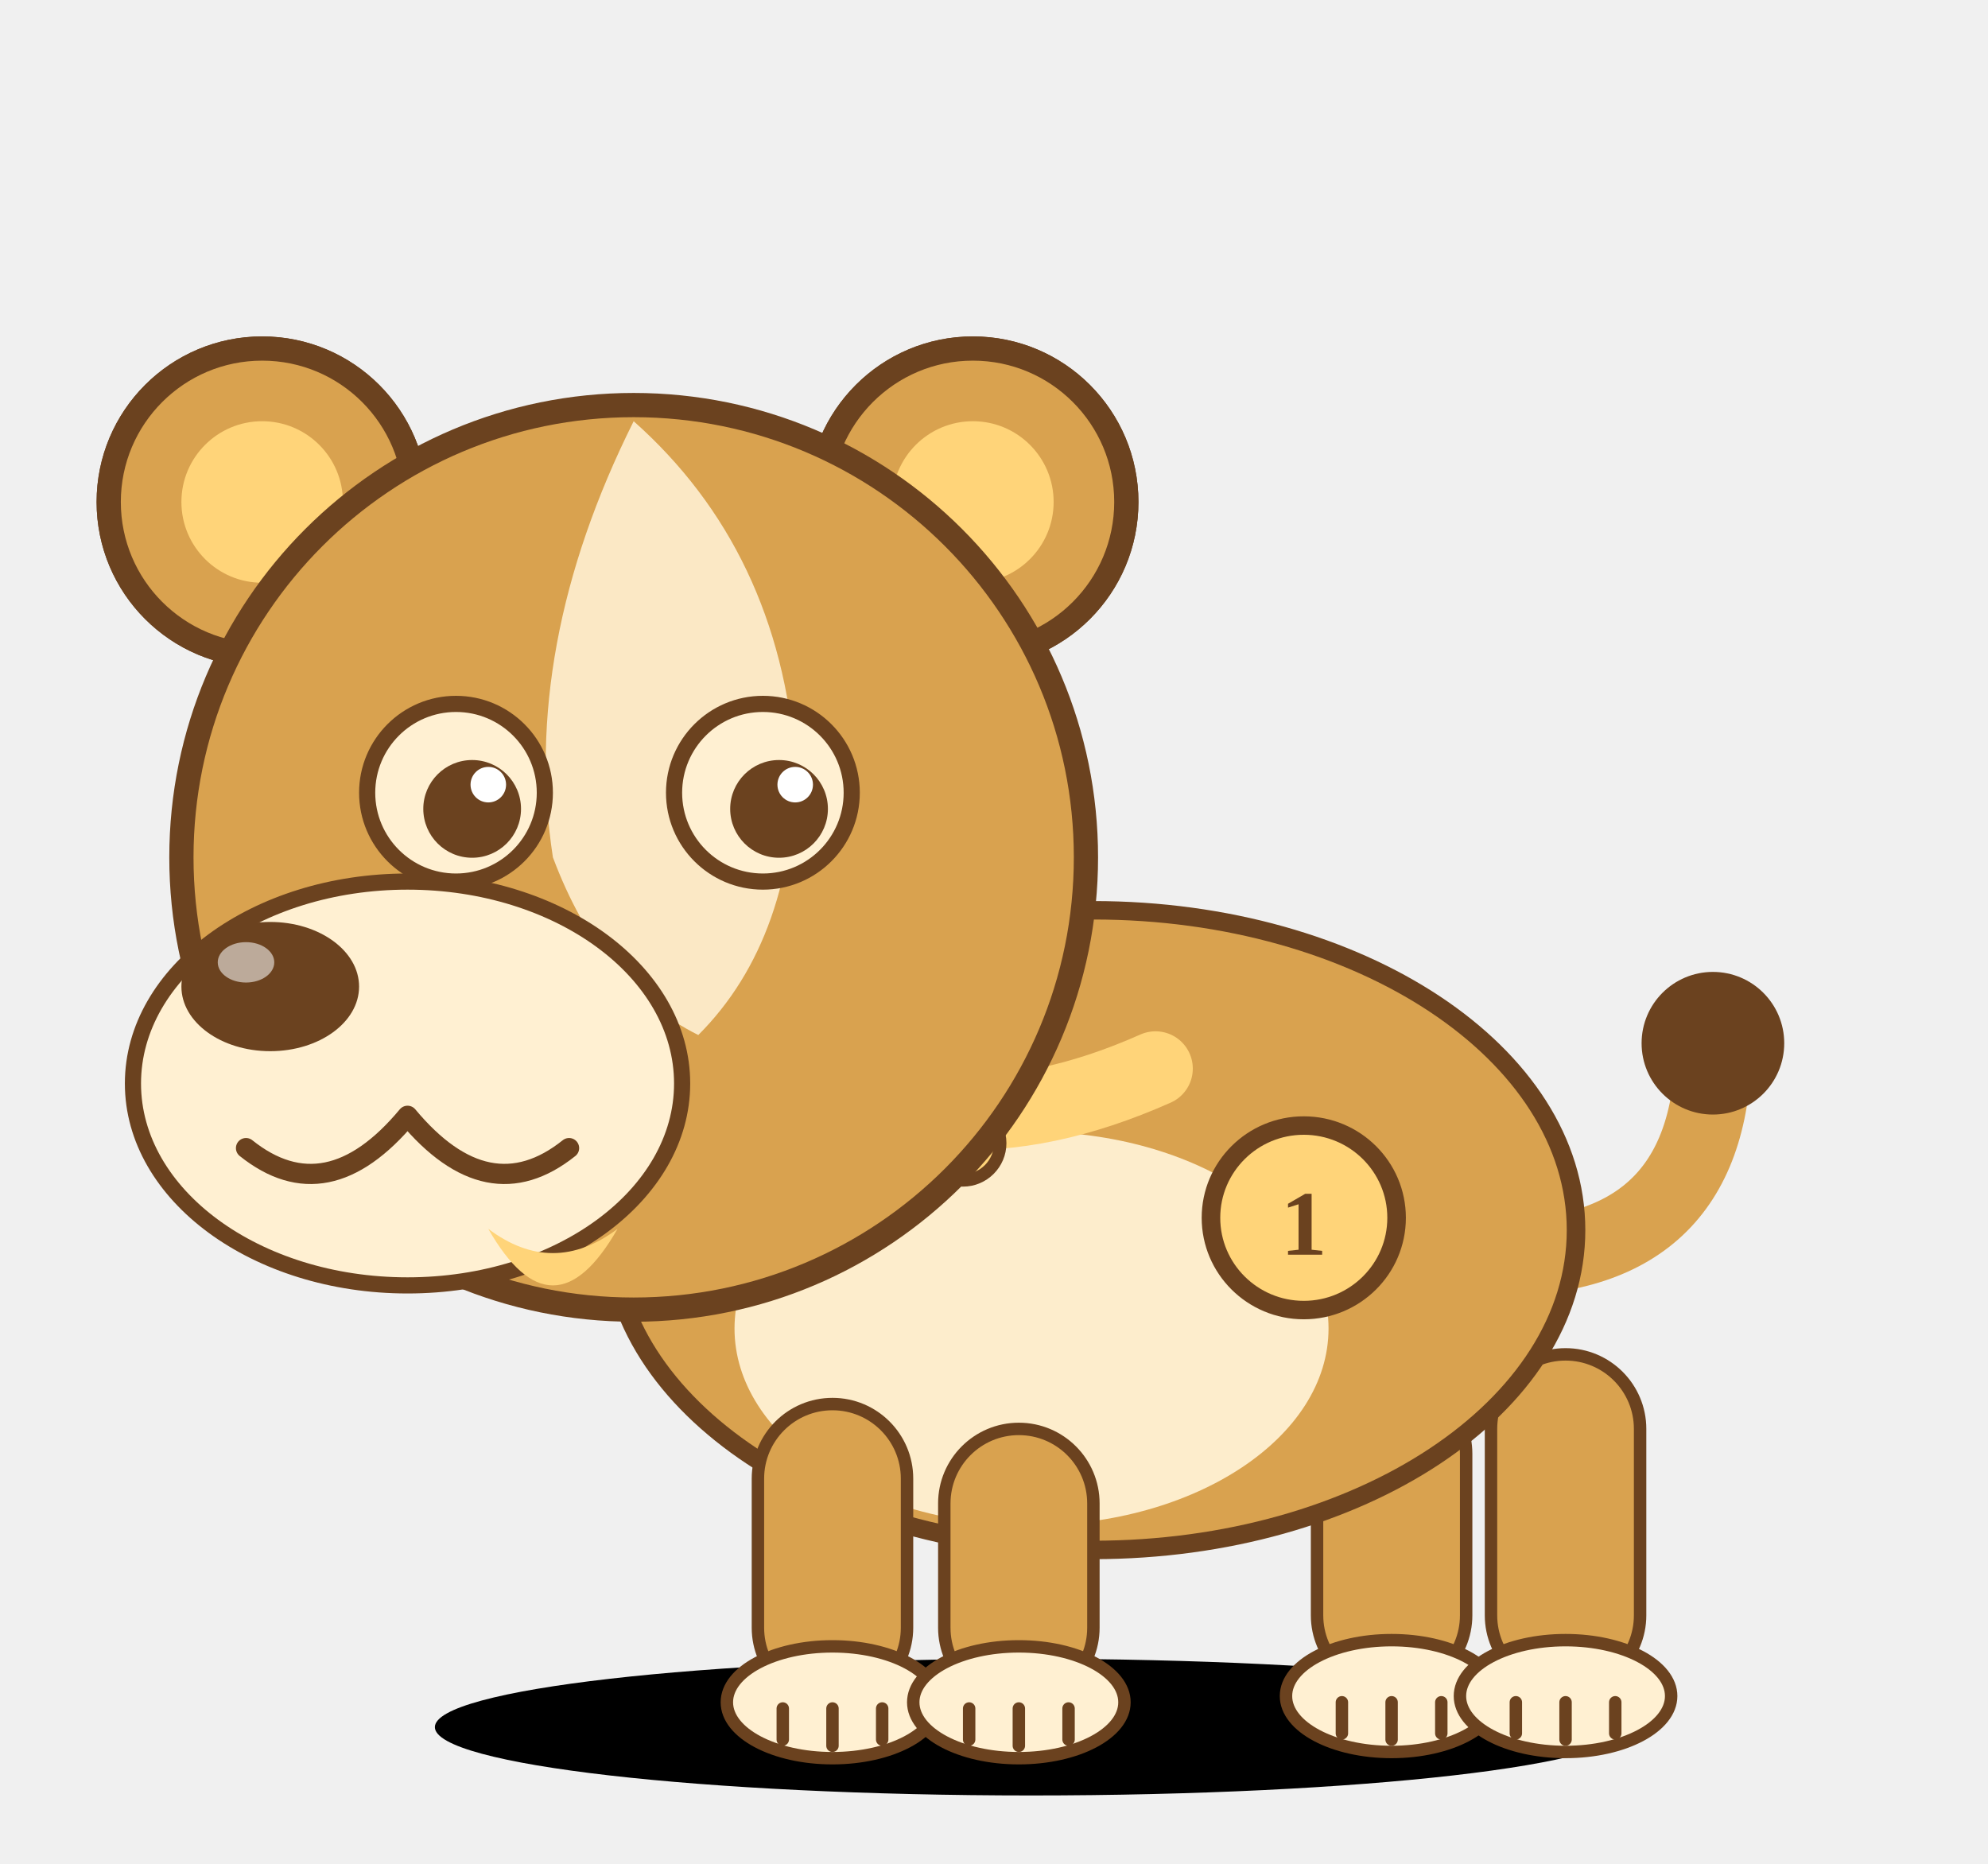
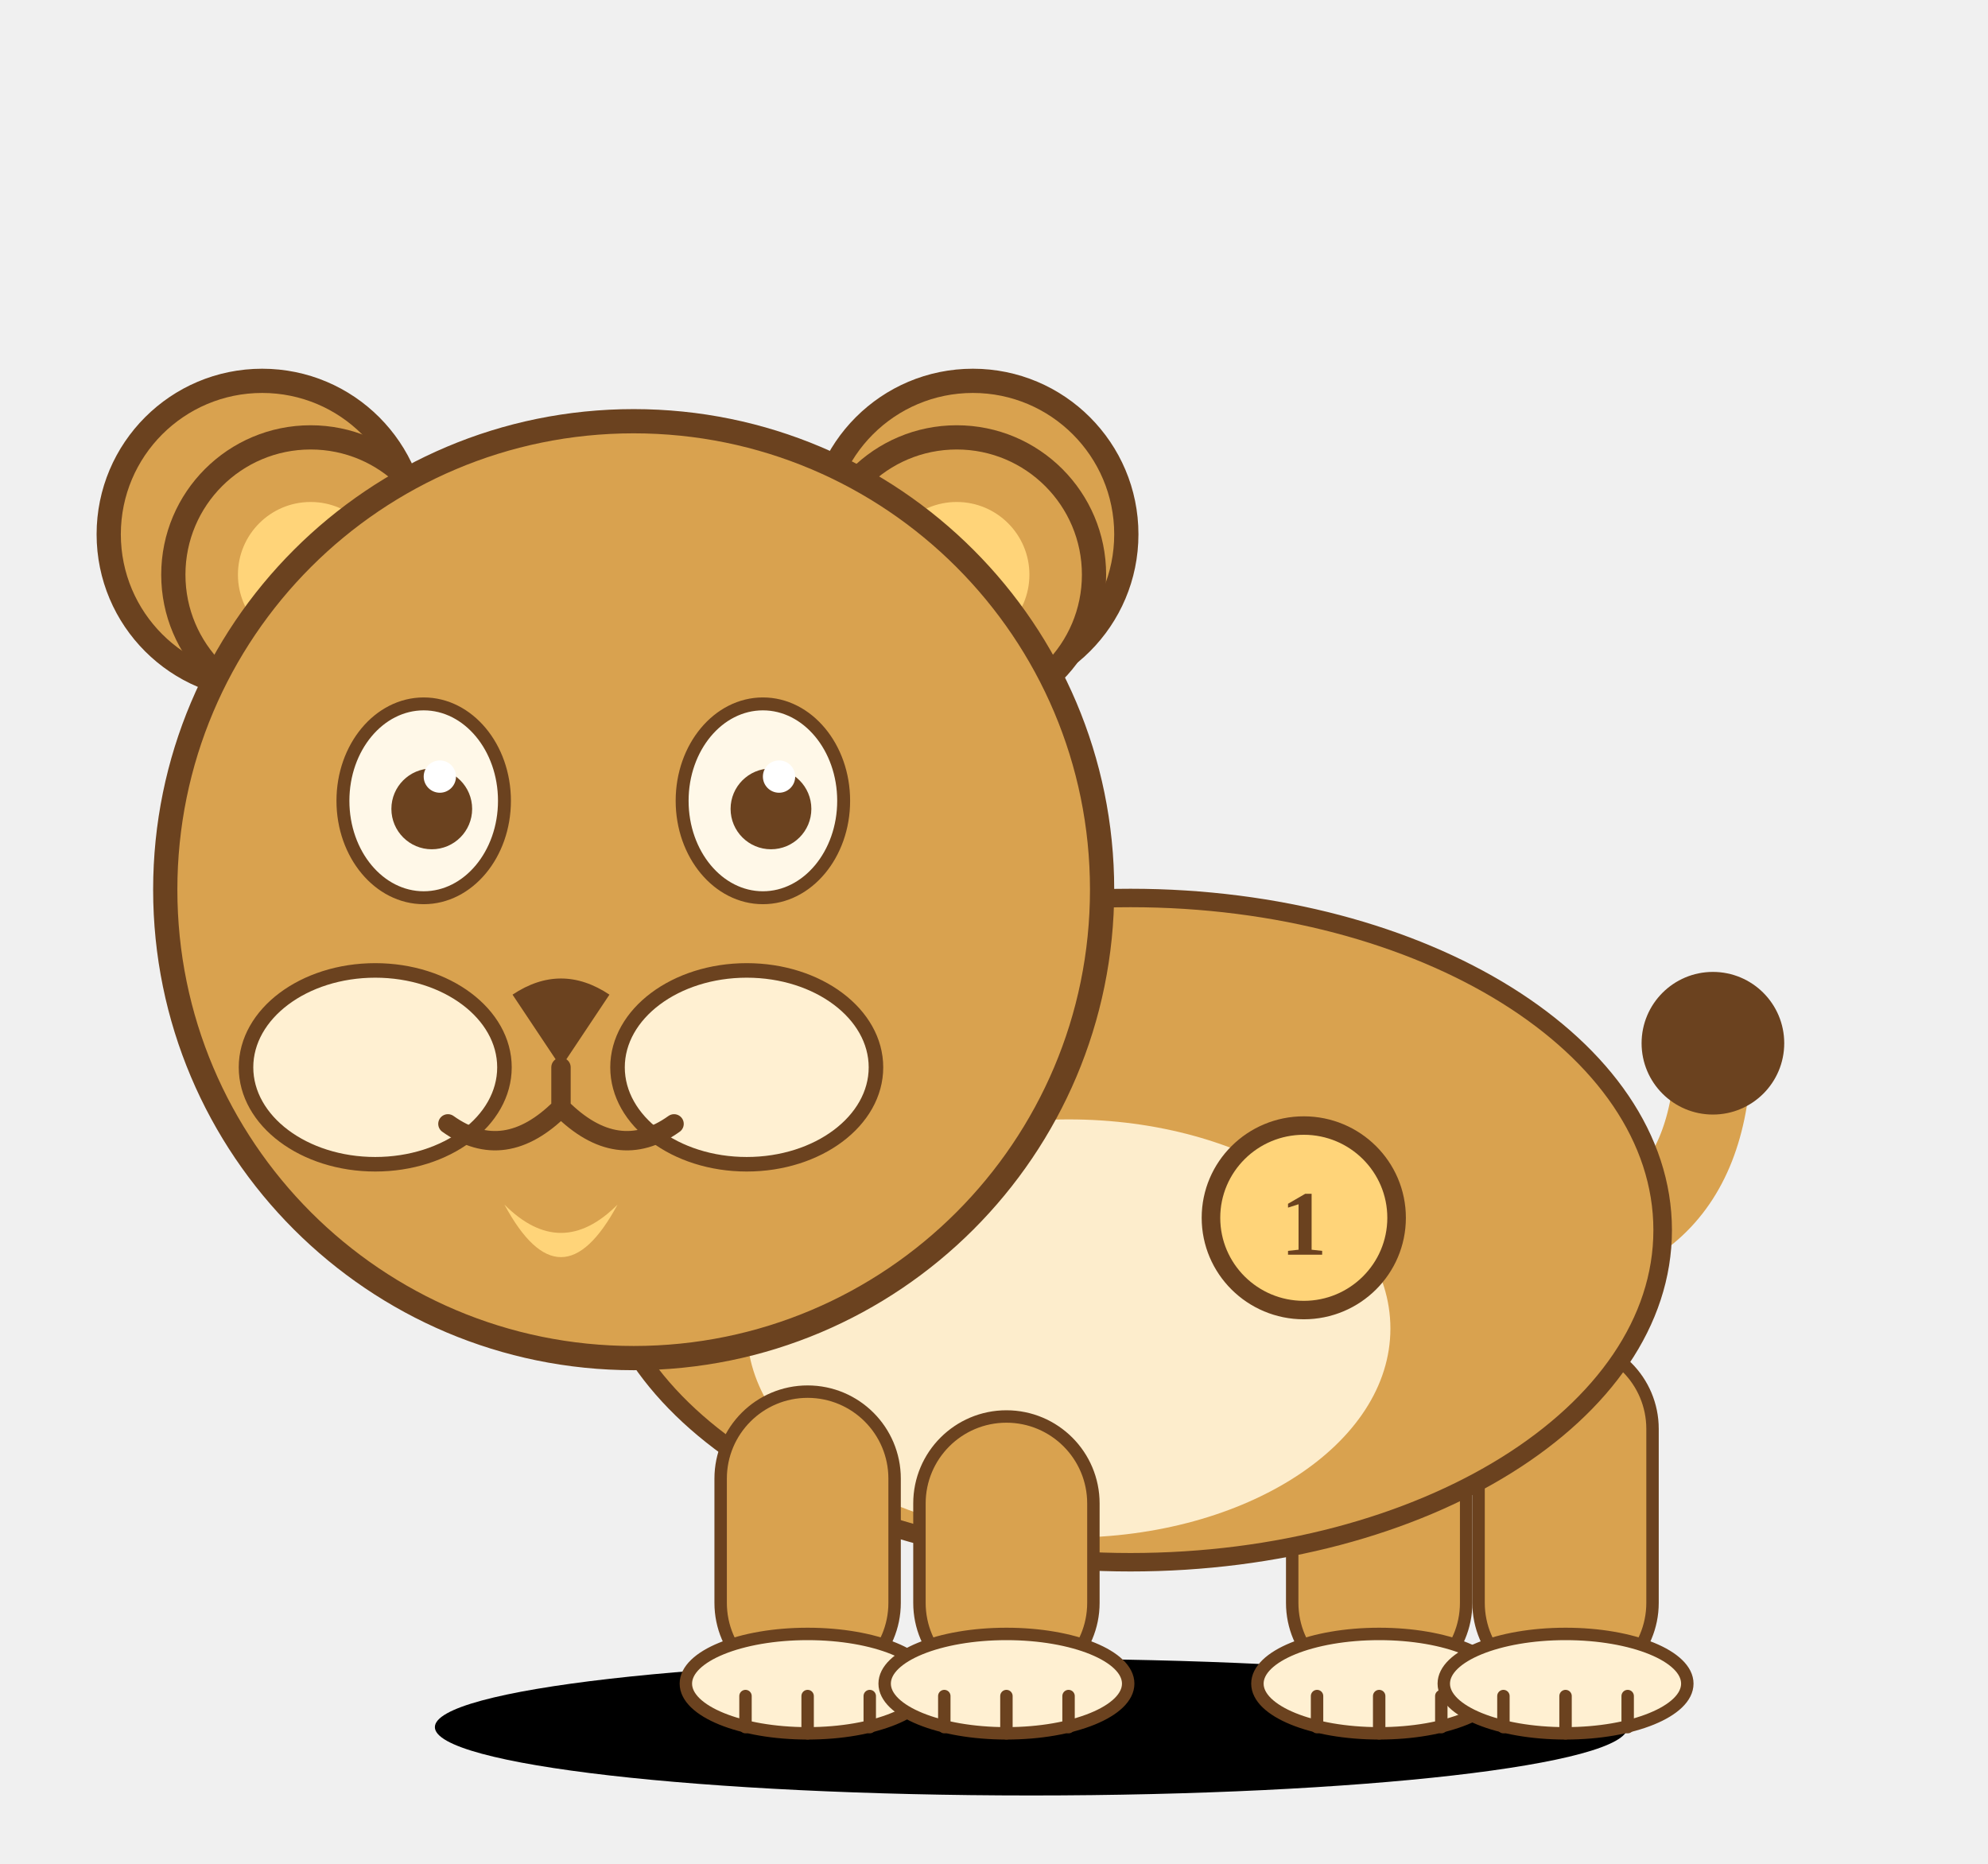
<svg data-v-8c6ae6f0="" viewBox="0 0 320 300" role="img" style="-webkit-filter: saturate(0.9) brightness(1.02);" aria-label="站立的狮子，Lv.1，心情 85/100">
  <ellipse data-v-8c6ae6f0="" class="companion__shadow" cx="166" cy="278" rx="96" ry="11" />
  <g data-v-8c6ae6f0="" transform="translate(238 204) scale(0.82) translate(-238 -204)">
    <g data-v-8c6ae6f0="" class="companion__tail">
      <path data-v-8c6ae6f0="" d="M238 202 Q282 204 284 164" fill="none" stroke="#d9a24f" stroke-width="15" stroke-linecap="round" />
      <circle data-v-8c6ae6f0="" cx="284" cy="160" r="14" fill="#6b421f" />
    </g>
  </g>
  <g data-v-8c6ae6f0="" transform="translate(0 274) scale(1 1) translate(0 -274)" class="companion__legs companion__legs--back">
-     <rect data-v-8c6ae6f0="" x="212" y="222" width="24" height="50" rx="12" fill="#d9a24f" stroke="#6b421f" stroke-width="2" />
-     <rect data-v-8c6ae6f0="" x="240" y="218" width="24" height="54" rx="12" fill="#d9a24f" stroke="#6b421f" stroke-width="2" />
-     <ellipse data-v-8c6ae6f0="" cx="224" cy="273" rx="17" ry="9" fill="#fff0d2" stroke="#6b421f" stroke-width="2" />
-     <ellipse data-v-8c6ae6f0="" cx="252" cy="273" rx="17" ry="9" fill="#fff0d2" stroke="#6b421f" stroke-width="2" />
-     <path data-v-8c6ae6f0="" d="M216 274 v5 M224 274 v6 M232 274 v5 M244 274 v5 M252 274 v6 M260 274 v5" stroke="#6b421f" stroke-width="2" stroke-linecap="round" />
+     <rect data-v-8c6ae6f0="" x="208" y="220" width="28" height="52" rx="14" fill="#d9a24f" stroke="#6b421f" stroke-width="2" />
+     <ellipse data-v-8c6ae6f0="" cx="222" cy="271" rx="19.6" ry="8" fill="#fff0d2" stroke="#6b421f" stroke-width="2" />
+     <path data-v-8c6ae6f0="" d="M212 273 v5 M222 273 v6 M232 273 v5" stroke="#6b421f" stroke-width="2" stroke-linecap="round" />
+     <rect data-v-8c6ae6f0="" x="238" y="216" width="28" height="56" rx="14" fill="#d9a24f" stroke="#6b421f" stroke-width="2" />
+     <ellipse data-v-8c6ae6f0="" cx="252" cy="271" rx="19.6" ry="8" fill="#fff0d2" stroke="#6b421f" stroke-width="2" />
+     <path data-v-8c6ae6f0="" d="M242 273 v5 M252 273 v6 M262 273 v5" stroke="#6b421f" stroke-width="2" stroke-linecap="round" />
  </g>
  <g data-v-8c6ae6f0="" transform="translate(176 198) scale(0.996 0.99) translate(-176 -198)">
-     <ellipse data-v-8c6ae6f0="" cx="176" cy="198" rx="78" ry="52" fill="#d9a24f" stroke="#6b421f" stroke-width="3" />
-     <ellipse data-v-8c6ae6f0="" cx="166" cy="214" rx="48" ry="32" fill="#fff0d2" opacity="0.95" />
+     <ellipse data-v-8c6ae6f0="" cx="182" cy="198" rx="86" ry="54" fill="#d9a24f" stroke="#6b421f" stroke-width="3" />
+     <ellipse data-v-8c6ae6f0="" cx="172" cy="214" rx="52" ry="34" fill="#fff0d2" opacity="0.95" />
  </g>
  <g data-v-8c6ae6f0="" transform="translate(176 198) scale(0.996 0.99) translate(-176 -198)" class="companion__badge" aria-hidden="true">
    <circle data-v-8c6ae6f0="" cx="210" cy="196" r="15" fill="#ffd479" stroke="#6b421f" stroke-width="3" />
    <text data-v-8c6ae6f0="" x="210" y="202" text-anchor="middle" font-size="15" font-weight="800" fill="#6b421f">1</text>
  </g>
  <g data-v-8c6ae6f0="" transform="translate(0 274) scale(1 1) translate(0 -274)" class="companion__legs companion__legs--front">
-     <rect data-v-8c6ae6f0="" x="122" y="226" width="24" height="48" rx="12" fill="#d9a24f" stroke="#6b421f" stroke-width="2" />
-     <rect data-v-8c6ae6f0="" x="152" y="230" width="24" height="44" rx="12" fill="#d9a24f" stroke="#6b421f" stroke-width="2" />
-     <ellipse data-v-8c6ae6f0="" cx="134" cy="274" rx="17" ry="9" fill="#fff0d2" stroke="#6b421f" stroke-width="2" />
-     <ellipse data-v-8c6ae6f0="" cx="164" cy="274" rx="17" ry="9" fill="#fff0d2" stroke="#6b421f" stroke-width="2" />
-     <path data-v-8c6ae6f0="" d="M126 275 v5 M134 275 v6 M142 275 v5 M156 275 v5 M164 275 v6 M172 275 v5" stroke="#6b421f" stroke-width="2" stroke-linecap="round" />
+     <rect data-v-8c6ae6f0="" x="116" y="224" width="28" height="48" rx="14" fill="#d9a24f" stroke="#6b421f" stroke-width="2" />
+     <ellipse data-v-8c6ae6f0="" cx="130" cy="271" rx="19.6" ry="8" fill="#fff0d2" stroke="#6b421f" stroke-width="2" />
+     <path data-v-8c6ae6f0="" d="M120 273 v5 M130 273 v6 M140 273 v5" stroke="#6b421f" stroke-width="2" stroke-linecap="round" />
+     <rect data-v-8c6ae6f0="" x="148" y="228" width="28" height="44" rx="14" fill="#d9a24f" stroke="#6b421f" stroke-width="2" />
+     <ellipse data-v-8c6ae6f0="" cx="162" cy="271" rx="19.6" ry="8" fill="#fff0d2" stroke="#6b421f" stroke-width="2" />
+     <path data-v-8c6ae6f0="" d="M152 273 v5 M162 273 v6 M172 273 v5" stroke="#6b421f" stroke-width="2" stroke-linecap="round" />
  </g>
-   <path data-v-8c6ae6f0="" d="M124 168 Q150 188 186 172" fill="none" stroke="#ffd479" stroke-width="12" stroke-linecap="round" />
-   <circle data-v-8c6ae6f0="" cx="155" cy="184" r="6" fill="#ffd479" stroke="#6b421f" stroke-width="2" />
  <g data-v-8c6ae6f0="" transform="translate(102 138) scale(1.3) translate(-102 -138)">
-     <circle data-v-8c6ae6f0="" cx="102" cy="138" r="40" fill="#6b421f" opacity="0.95" />
-     <g data-v-8c6ae6f0="">
-       <circle data-v-8c6ae6f0="" cx="56" cy="94" r="19" fill="#d9a24f" stroke="#6b421f" stroke-width="3" />
-       <circle data-v-8c6ae6f0="" cx="144" cy="94" r="19" fill="#d9a24f" stroke="#6b421f" stroke-width="3" />
-       <circle data-v-8c6ae6f0="" cx="56" cy="94" r="10" fill="#ffd479" />
-       <circle data-v-8c6ae6f0="" cx="144" cy="94" r="10" fill="#ffd479" />
-     </g>
-     <g data-v-8c6ae6f0="" class="companion__generic-face">
+     <g data-v-8c6ae6f0="" transform="translate(0 4)">
      <circle data-v-8c6ae6f0="" cx="102" cy="138" r="40" fill="#6b421f" opacity="0.95" />
      <g data-v-8c6ae6f0="">
        <circle data-v-8c6ae6f0="" cx="56" cy="94" r="19" fill="#d9a24f" stroke="#6b421f" stroke-width="3" />
        <circle data-v-8c6ae6f0="" cx="144" cy="94" r="19" fill="#d9a24f" stroke="#6b421f" stroke-width="3" />
        <circle data-v-8c6ae6f0="" cx="56" cy="94" r="10" fill="#ffd479" />
        <circle data-v-8c6ae6f0="" cx="144" cy="94" r="10" fill="#ffd479" />
      </g>
-       <circle data-v-8c6ae6f0="" cx="102" cy="138" r="56" fill="#d9a24f" stroke="#6b421f" stroke-width="3" />
-       <path data-v-8c6ae6f0="" d="M102 84 Q88 112 92 138 Q98 154 110 160 Q122 148 122 126 Q120 100 102 84 Z" fill="#fff0d2" opacity="0.9" />
-       <ellipse data-v-8c6ae6f0="" data-feature="generic-dog-muzzle" cx="74" cy="166" rx="34" ry="25" fill="#fff0d2" stroke="#6b421f" stroke-width="2" />
-       <ellipse data-v-8c6ae6f0="" cx="57" cy="154" rx="11" ry="8" fill="#6b421f" />
-       <ellipse data-v-8c6ae6f0="" cx="54" cy="151" rx="3.5" ry="2.5" fill="#ffffff" opacity="0.55" />
-       <path data-v-8c6ae6f0="" d="M74 170 Q64 182 54 174 M74 170 Q84 182 94 174" fill="none" stroke="#6b421f" stroke-width="2.5" stroke-linecap="round" />
-       <path data-v-8c6ae6f0="" d="M84 184 Q92 198 100 184 Q92 190 84 184 Z" fill="#ffd479" />
-       <g data-v-8c6ae6f0="">
-         <circle data-v-8c6ae6f0="" cx="80" cy="130" r="11" fill="#fff0d2" stroke="#6b421f" stroke-width="2" />
-         <circle data-v-8c6ae6f0="" cx="118" cy="130" r="11" fill="#fff0d2" stroke="#6b421f" stroke-width="2" />
-         <circle data-v-8c6ae6f0="" cx="82" cy="132" r="6.05" fill="#6b421f" />
-         <circle data-v-8c6ae6f0="" cx="120" cy="132" r="6.05" fill="#6b421f" />
-         <circle data-v-8c6ae6f0="" cx="84" cy="129" r="2.2" fill="#ffffff" />
-         <circle data-v-8c6ae6f0="" cx="122" cy="129" r="2.2" fill="#ffffff" />
+       <g data-v-8c6ae6f0="" class="companion__cat-face">
+         <g data-v-8c6ae6f0="" class="companion__feline-round-ears" aria-hidden="true">
+           <circle data-v-8c6ae6f0="" cx="62" cy="99" r="17" fill="#d9a24f" stroke="#6b421f" stroke-width="3" />
+           <circle data-v-8c6ae6f0="" cx="142" cy="99" r="17" fill="#d9a24f" stroke="#6b421f" stroke-width="3" />
+           <circle data-v-8c6ae6f0="" cx="62" cy="99" r="9" fill="#ffd479" />
+           <circle data-v-8c6ae6f0="" cx="142" cy="99" r="9" fill="#ffd479" />
+         </g>
+         <circle data-v-8c6ae6f0="" cx="102" cy="138" r="40" fill="#6b421f" opacity="0.95" />
+         <circle data-v-8c6ae6f0="" cx="102" cy="138" r="58" fill="#d9a24f" stroke="#6b421f" stroke-width="3" />
+         <g data-v-8c6ae6f0="" data-feature="cat-whisker-pads">
+           <ellipse data-v-8c6ae6f0="" cx="70" cy="160" rx="16" ry="12" fill="#fff0d2" stroke="#6b421f" stroke-width="1.8" />
+           <ellipse data-v-8c6ae6f0="" cx="116" cy="160" rx="16" ry="12" fill="#fff0d2" stroke="#6b421f" stroke-width="1.8" />
+         </g>
+         <path data-v-8c6ae6f0="" data-feature="cat-triangle-nose" d="M87 151 Q93 147 99 151 L93 160 Z" fill="#6b421f" />
+         <path data-v-8c6ae6f0="" d="M93 160 L93 165 M93 165 Q86 172 79 167 M93 165 Q100 172 107 167" fill="none" stroke="#6b421f" stroke-width="2.4" stroke-linecap="round" />
+         <path data-v-8c6ae6f0="" d="M86 177 Q93 190 100 177 Q93 184 86 177 Z" fill="#ffd479" />
+         <g data-v-8c6ae6f0="" class="companion__feline-round-pupils">
+           <ellipse data-v-8c6ae6f0="" cx="76" cy="127" rx="10" ry="12" fill="#fff8e8" stroke="#6b421f" stroke-width="1.6" />
+           <ellipse data-v-8c6ae6f0="" cx="118" cy="127" rx="10" ry="12" fill="#fff8e8" stroke="#6b421f" stroke-width="1.6" />
+           <circle data-v-8c6ae6f0="" cx="77" cy="128" r="5" fill="#6b421f" />
+           <circle data-v-8c6ae6f0="" cx="119" cy="128" r="5" fill="#6b421f" />
+           <circle data-v-8c6ae6f0="" cx="78" cy="124" r="2" fill="#fff" />
+           <circle data-v-8c6ae6f0="" cx="120" cy="124" r="2" fill="#fff" />
+         </g>
      </g>
    </g>
  </g>
</svg>
